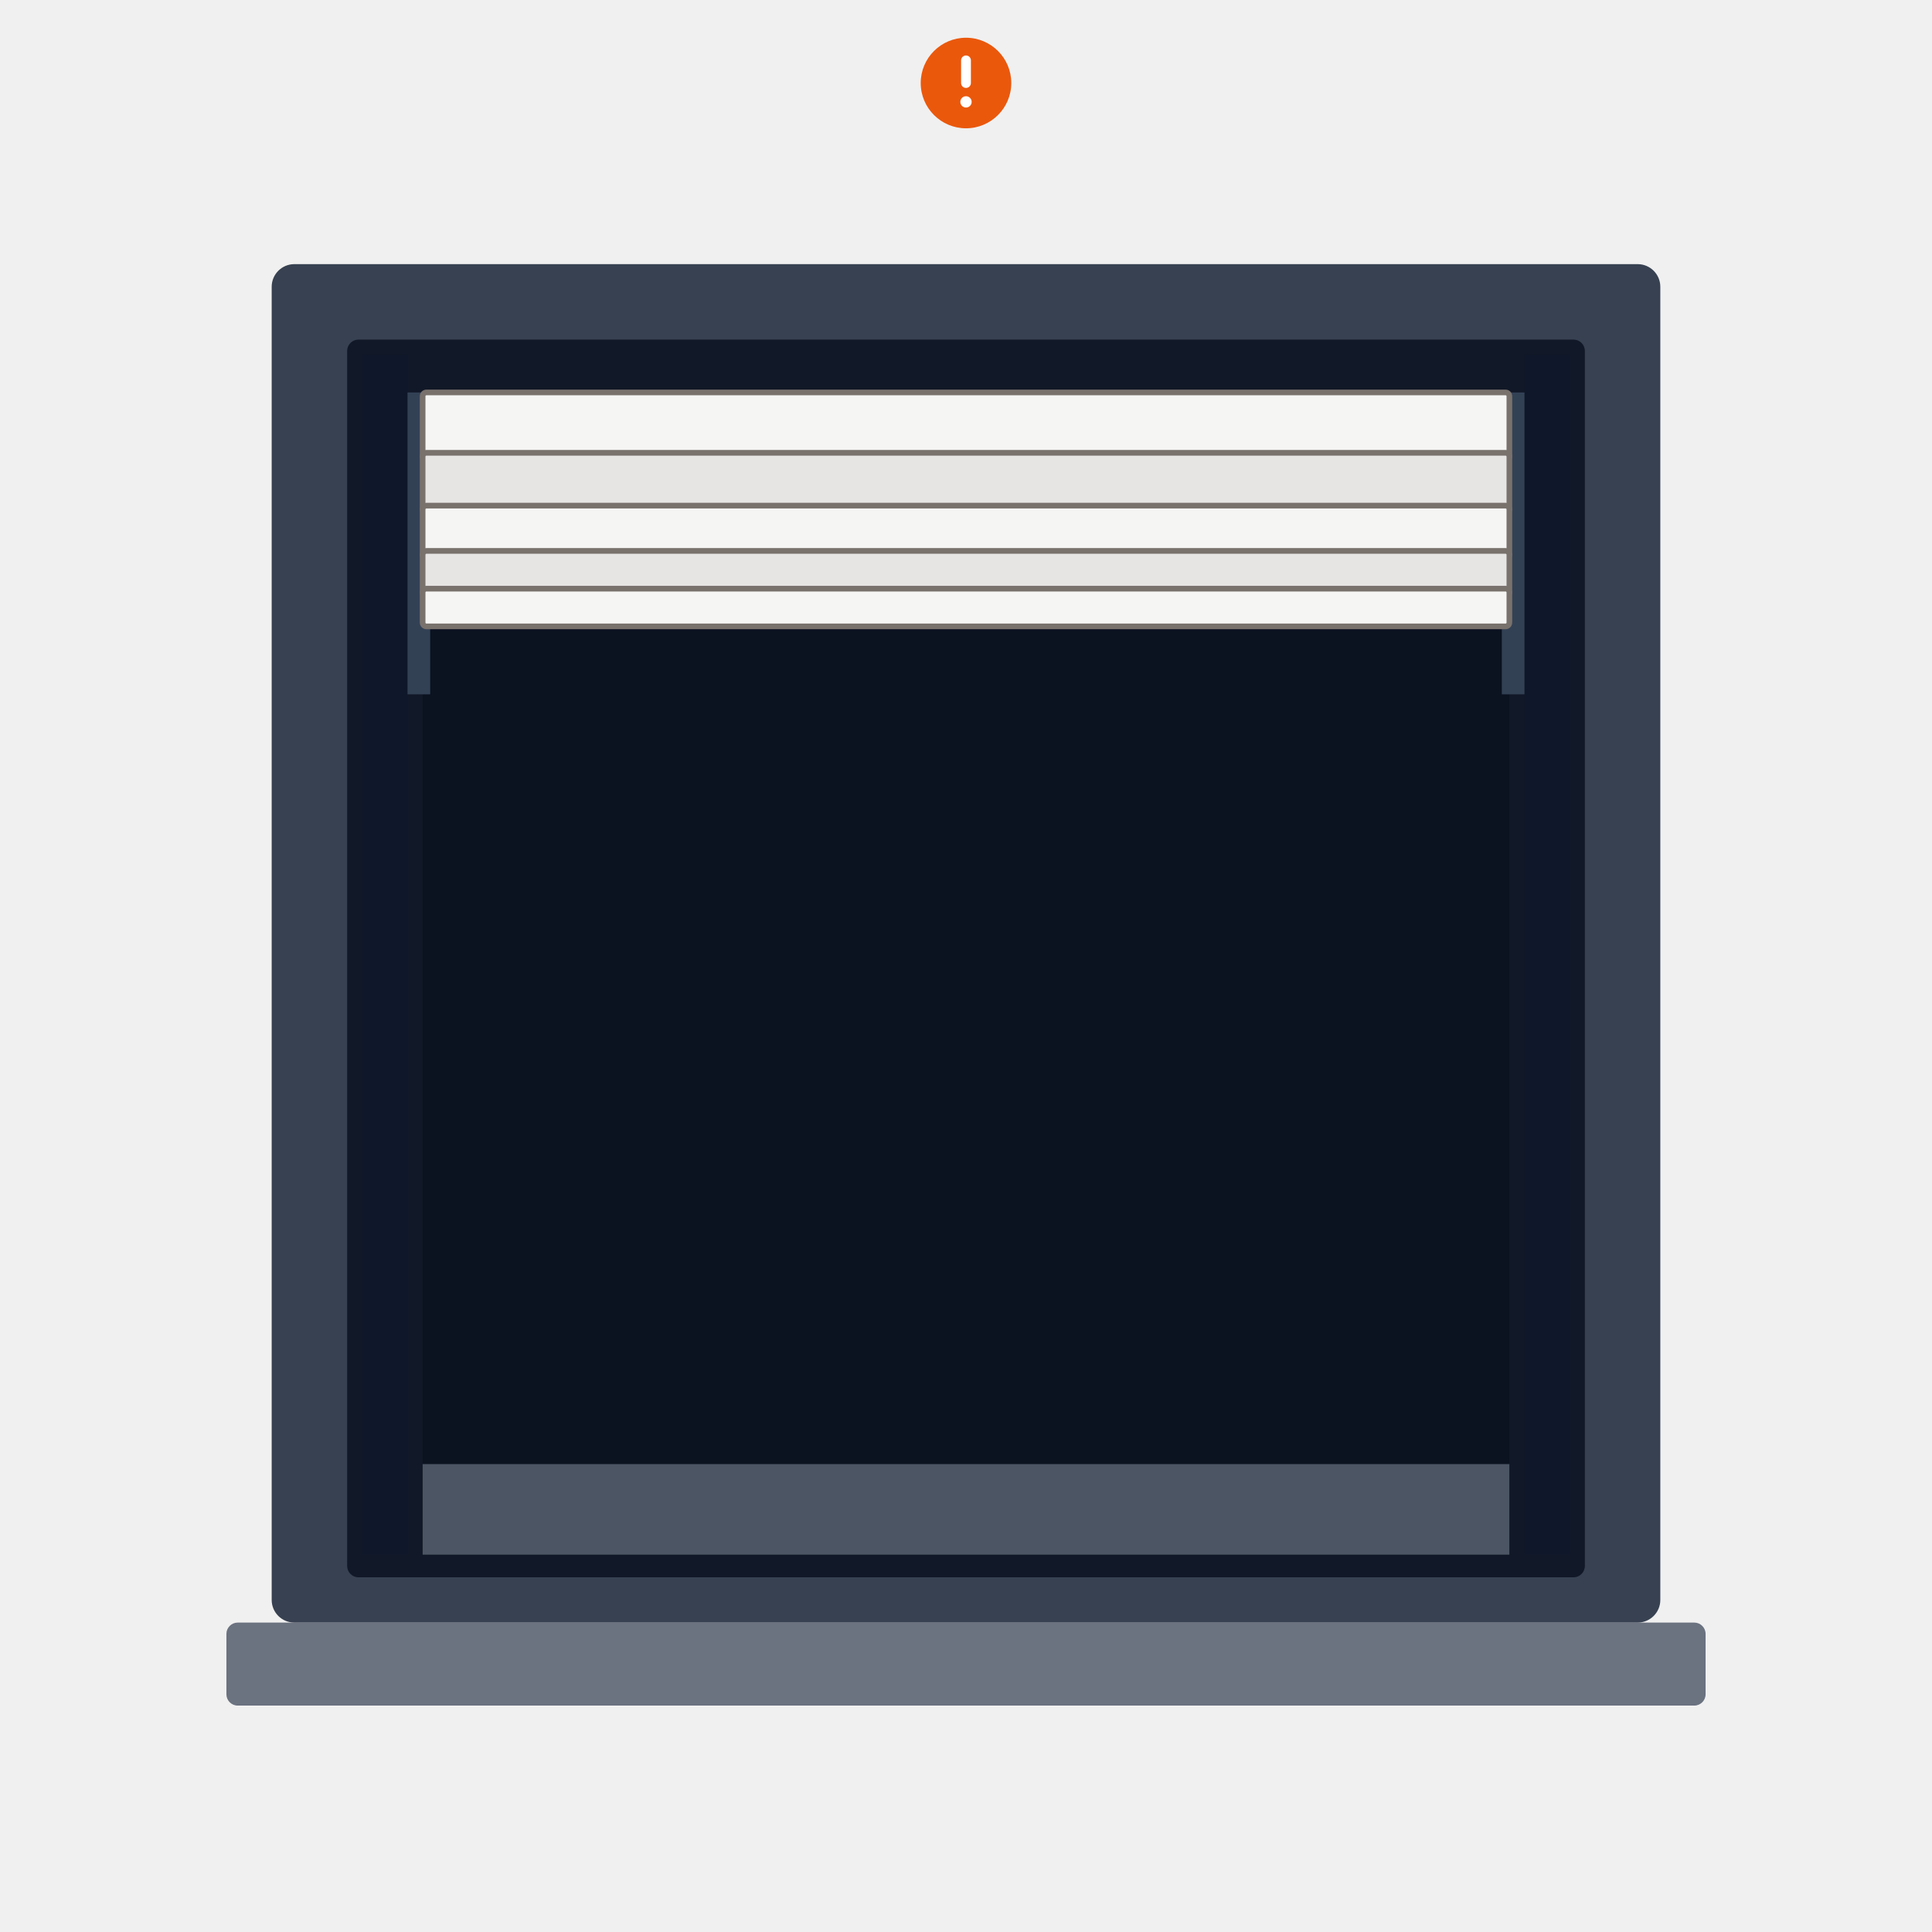
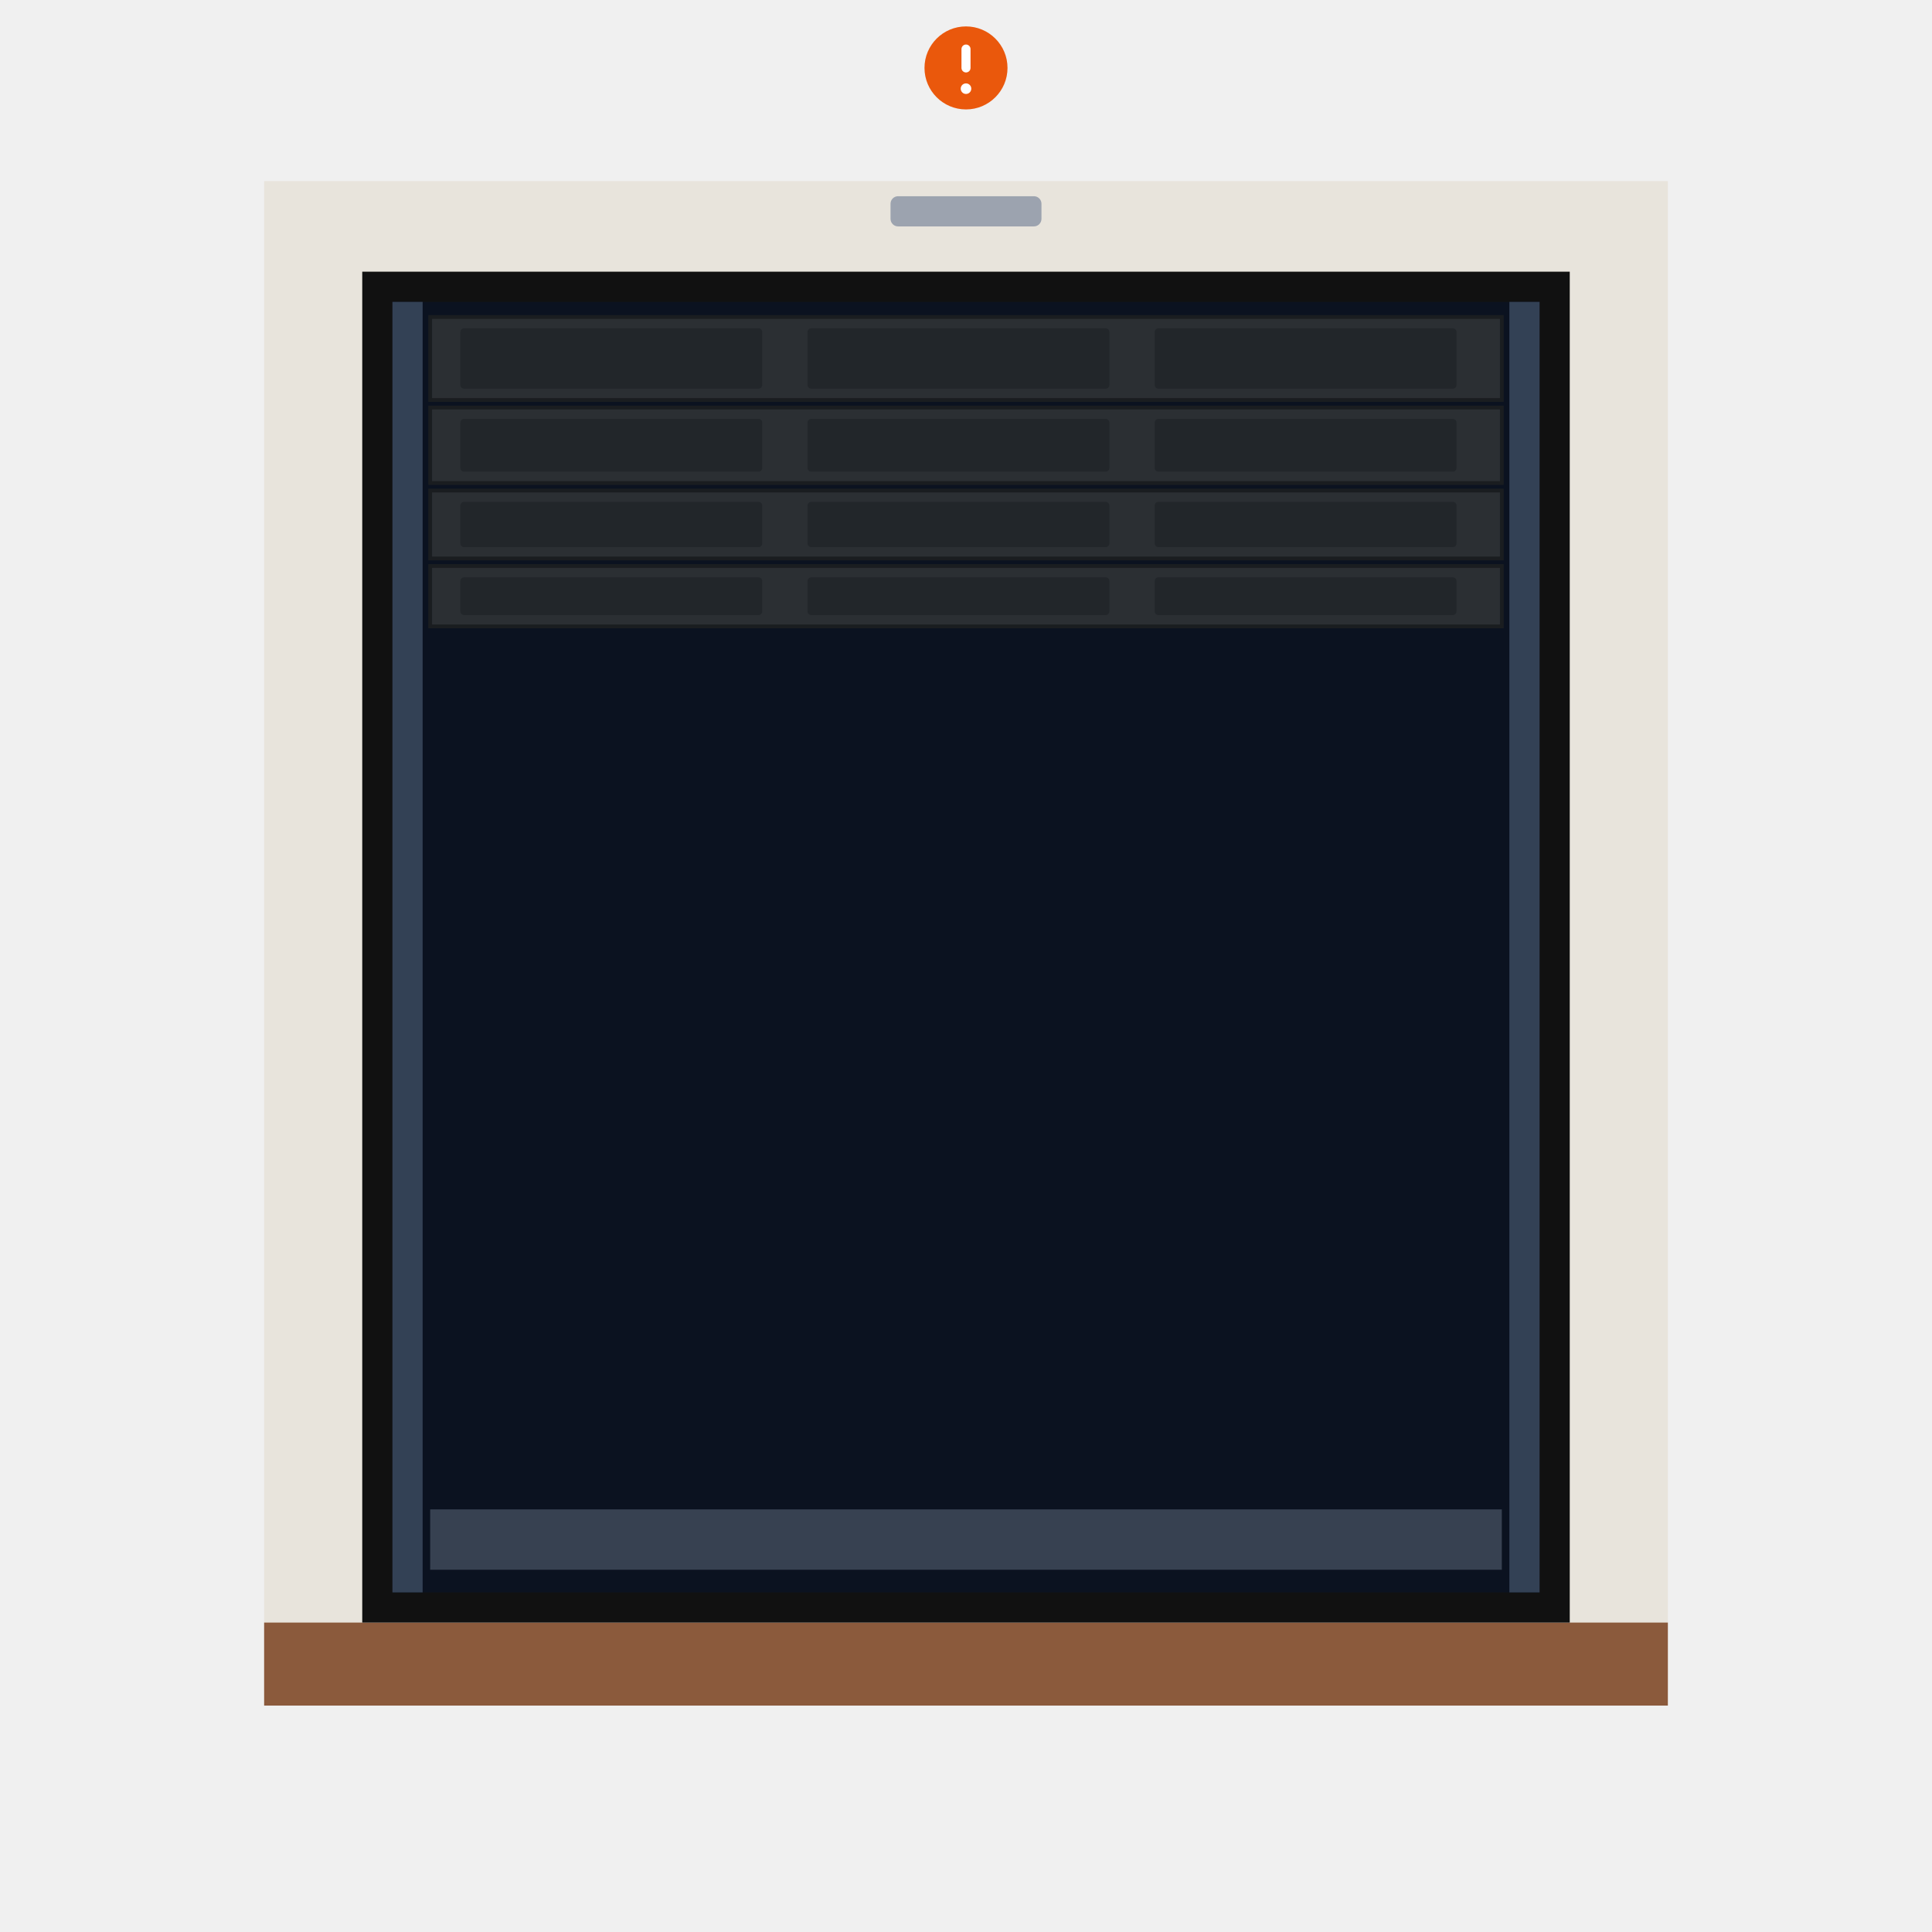
<svg xmlns="http://www.w3.org/2000/svg" viewBox="0 0 512 512" width="512" height="512">
-   <rect x="60" y="430" width="392" height="22" rx="3" fill="#6b7280" />
-   <rect x="72" y="70" width="368" height="360" rx="6" fill="#374151" />
-   <rect x="92" y="90" width="328" height="328" rx="3" fill="#111827" />
-   <rect x="96" y="94" width="12" height="318" fill="#0f172a" />
-   <rect x="404" y="94" width="12" height="318" fill="#0f172a" />
-   <rect x="112" y="104" width="288" height="308" fill="#0b1220" />
-   <rect x="112" y="388" width="288" height="24" fill="#4b5563" />
-   <rect x="108" y="104" width="6" height="80" fill="#334155" />
-   <rect x="398" y="104" width="6" height="80" fill="#334155" />
-   <rect x="112" y="104" width="288" height="18" rx="1" fill="#f5f5f4" stroke="#78716c" stroke-width="1.5" />
-   <rect x="112" y="120" width="288" height="16" rx="1" fill="#e7e5e4" stroke="#78716c" stroke-width="1.5" />
-   <rect x="112" y="134" width="288" height="14" rx="1" fill="#f5f5f4" stroke="#78716c" stroke-width="1.5" />
-   <rect x="112" y="146" width="288" height="12" rx="1" fill="#e7e5e4" stroke="#78716c" stroke-width="1.5" />
-   <rect x="112" y="156" width="288" height="10" rx="1" fill="#f5f5f4" stroke="#78716c" stroke-width="1.5" />
-   <circle cx="256" cy="22" r="12" fill="#ea580c" />
-   <path d="M256 16v6" fill="none" stroke="#fff" stroke-width="2.6" stroke-linecap="round" />
-   <circle cx="256" cy="27" r="1.5" fill="#fff" />
+   <rect x="70" y="48" width="372" height="400" fill="#e8e4dc" />
+   <rect x="70" y="430" width="372" height="22" fill="#8b5a3c" />
+   <rect x="96" y="72" width="320" height="358" fill="#111" />
+   <rect x="104" y="80" width="304" height="342" fill="#0b1220" />
+   <rect x="104" y="80" width="8" height="342" fill="#334155" />
+   <rect x="400" y="80" width="8" height="342" fill="#334155" />
+   <rect x="114" y="84" width="284" height="22" fill="#2b2f33" stroke="#1a1d20" stroke-width="1" />
+   <rect x="122" y="87" width="80" height="16" rx="1" fill="#1e2226" opacity="0.7" />
+   <rect x="214" y="87" width="80" height="16" rx="1" fill="#1e2226" opacity="0.7" />
+   <rect x="306" y="87" width="80" height="16" rx="1" fill="#1e2226" opacity="0.7" />
+   <rect x="114" y="108" width="284" height="20" fill="#2b2f33" stroke="#1a1d20" stroke-width="1" />
+   <rect x="122" y="111" width="80" height="14" rx="1" fill="#1e2226" opacity="0.7" />
+   <rect x="214" y="111" width="80" height="14" rx="1" fill="#1e2226" opacity="0.7" />
+   <rect x="306" y="111" width="80" height="14" rx="1" fill="#1e2226" opacity="0.7" />
+   <rect x="114" y="130" width="284" height="18" fill="#2b2f33" stroke="#1a1d20" stroke-width="1" />
+   <rect x="122" y="133" width="80" height="12" rx="1" fill="#1e2226" opacity="0.7" />
+   <rect x="214" y="133" width="80" height="12" rx="1" fill="#1e2226" opacity="0.7" />
+   <rect x="306" y="133" width="80" height="12" rx="1" fill="#1e2226" opacity="0.7" />
+   <rect x="114" y="150" width="284" height="16" fill="#2b2f33" stroke="#1a1d20" stroke-width="1" />
+   <rect x="122" y="153" width="80" height="10" rx="1" fill="#1e2226" opacity="0.7" />
+   <rect x="214" y="153" width="80" height="10" rx="1" fill="#1e2226" opacity="0.7" />
+   <rect x="306" y="153" width="80" height="10" rx="1" fill="#1e2226" opacity="0.7" />
+   <rect x="114" y="400" width="284" height="16" fill="#374151" />
+   <rect x="236" y="52" width="40" height="8" rx="2" fill="#9ca3af" />
+   <g transform="translate(256,18)">
+     <circle r="11" fill="#ea580c" />
+     <path d="M0-5v5" fill="none" stroke="#fff" stroke-width="2.4" stroke-linecap="round" />
+     <circle cy="5.5" r="1.4" fill="#fff" />
+   </g>
</svg>
